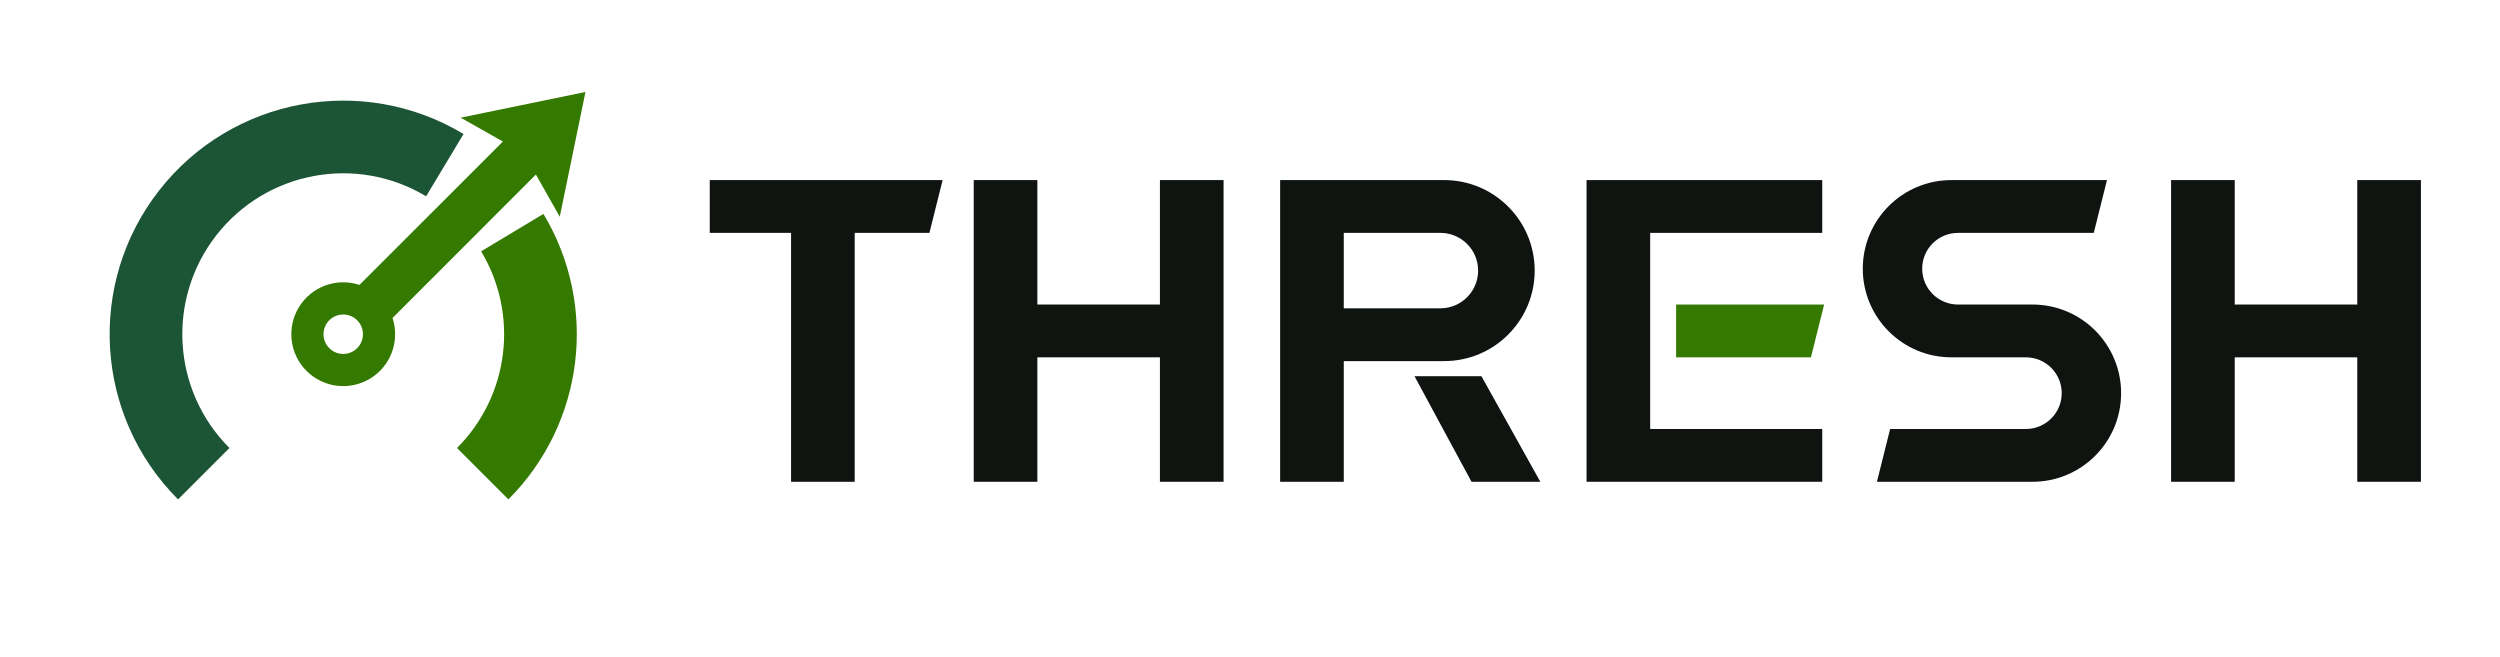
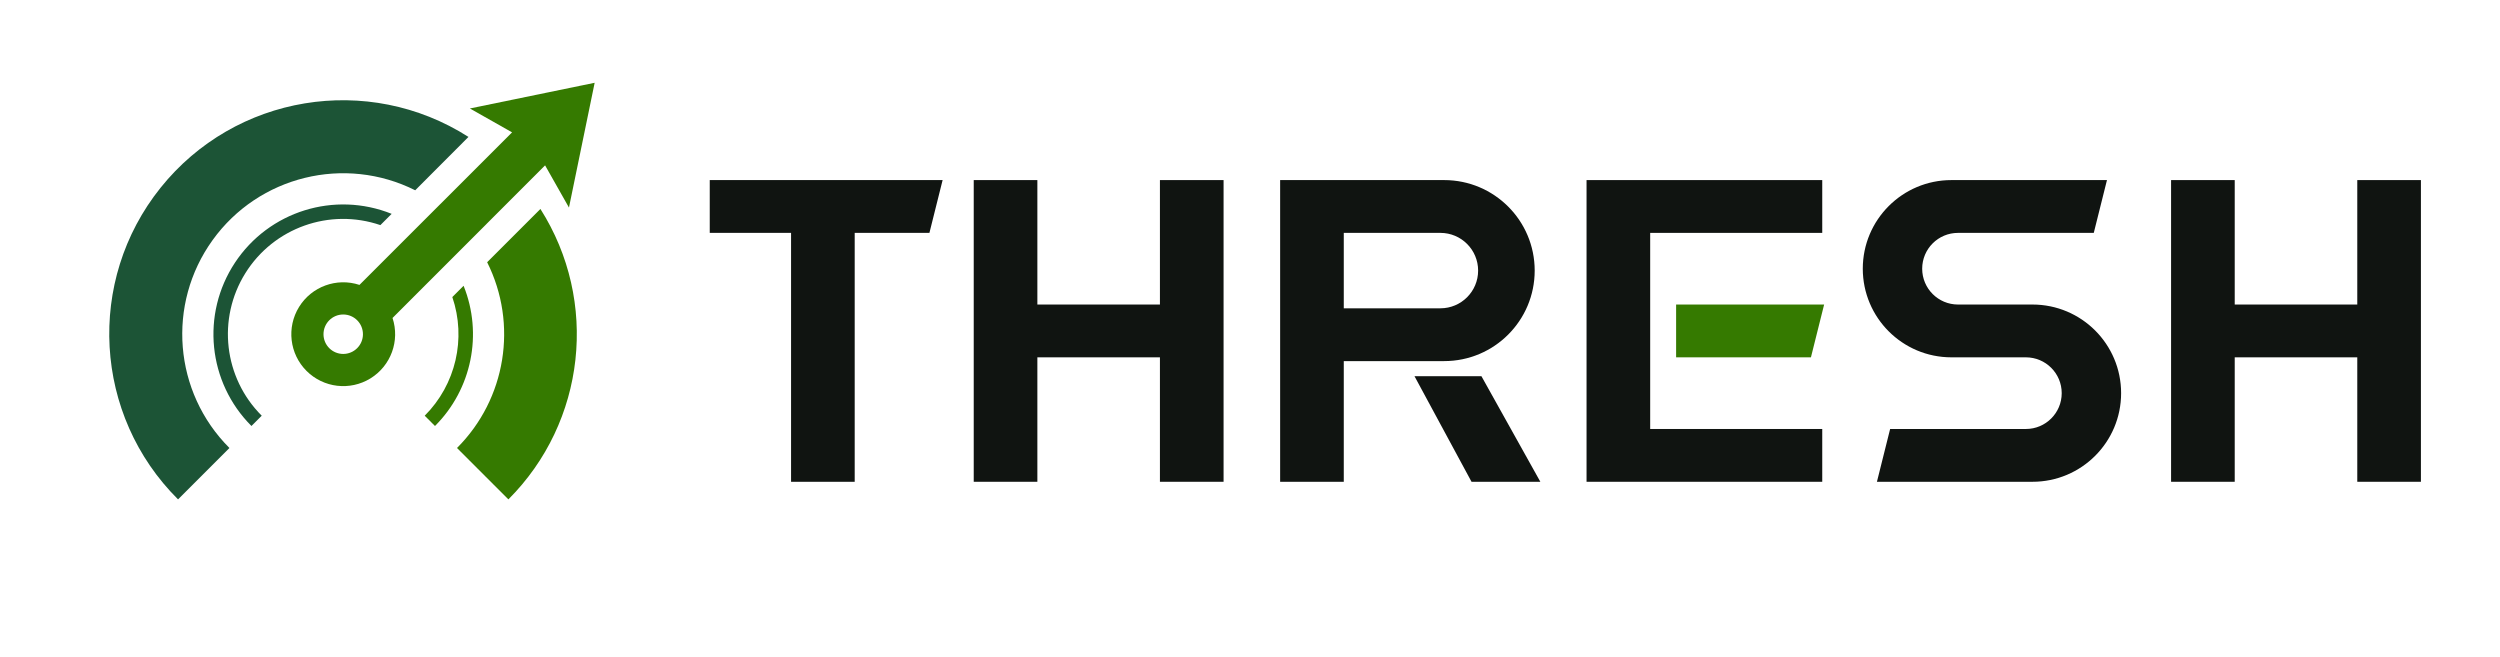
<svg xmlns="http://www.w3.org/2000/svg" viewBox="0 0 472 124" fill="none">
  <g transform="translate(6, -5.5) scale(0.98)">
-     <path d="M 28.18 101.82 A 45 45 0 0 1 83.18 31.43 L 75.97 43.43 A 31 31 0 0 0 38.08 91.92 Z" fill="#1C5436" />
-     <path d="M 98.57 46.82 A 45 45 0 0 1 91.82 101.82 L 81.92 91.92 A 31 31 0 0 0 86.57 54.03 Z" fill="#357A00" />
-     <path d="M 63.13 60.5 L 90.76 32.88 L 82.63 28.28 L 106.67 23.33 L 101.72 47.37 L 97.12 39.24 L 69.5 66.87 A 10 10 0 1 1 63.13 60.5 Z M 63.8 70 A 3.8 3.8 0 1 0 56.2 70 A 3.8 3.8 0 1 0 63.8 70 Z" fill="#357A00" fill-rule="evenodd" clip-rule="evenodd" />
+     <path d="M 28.18 101.82 A 45 45 0 0 1 84.13 31.99 L 73.87 42.27 A 31 31 0 0 0 38.08 91.92 Z M 42.32 87.68 A 25 25 0 0 1 69.33 46.81 L 67.16 48.98 A 22.2 22.2 0 0 0 44.30 85.70 Z" fill="#1C5436" />
+     <path d="M 97.99 45.87 A 45 45 0 0 1 91.82 101.82 L 81.92 91.92 A 31 31 0 0 0 87.73 56.13 Z M 83.19 60.67 A 25 25 0 0 1 77.68 87.68 L 75.70 85.70 A 22.2 22.2 0 0 0 81.02 62.84 Z" fill="#357A00" />
+     <path d="M 63.13 60.50 L 92.53 31.11 L 84.40 26.51 L 108.44 21.56 L 103.49 45.60 L 98.89 37.47 L 69.50 66.87 A 10 10 0 1 1 63.13 60.50 Z M 63.80 70.00 A 3.8 3.8 0 1 0 56.20 70.00 A 3.8 3.8 0 1 0 63.80 70.00 Z" fill="#357A00" fill-rule="evenodd" clip-rule="evenodd" />
  </g>
  <g transform="translate(134, 34) scale(0.89)">
    <g fill="#101411">
      <path d="M 0 0 H 49.4 L 46.6 11.2 H 30.75 V 64 H 17.25 V 11.2 H 0 Z" />
      <path d="M 56 0 H 69.5 V 26.4 H 95.5 V 0 H 109 V 64 H 95.5 V 37.6 H 69.5 V 64 H 56 Z" />
      <path d="M 121 0 H 155.8 A 19.2 19.2 0 0 1 155.8 38.4 H 134.5 V 64 H 121 Z M 134.5 11.2 V 27.2 H 155.0 A 8 8 0 0 0 155.0 11.2 Z" fill-rule="evenodd" clip-rule="evenodd" />
      <path d="M 149.5 41.6 H 163.7 L 176.2 64 H 161.6 Z" />
      <path d="M 186 0 H 236 V 11.2 H 199.5 V 52.8 H 236 V 64 H 186 Z" />
      <path d="M 296.4 0 L 293.6 11.2 H 264.8 A 7.6 7.6 0 0 0 264.8 26.4 H 280.6 A 18.8 18.8 0 0 1 280.6 64 H 247.6 L 250.4 52.8 H 279.2 A 7.6 7.6 0 0 0 279.2 37.6 H 263.4 A 18.8 18.8 0 0 1 263.4 0 Z" />
      <path d="M 310 0 H 323.5 V 26.4 H 349.5 V 0 H 363 V 64 H 349.5 V 37.6 H 323.5 V 64 H 310 Z" />
    </g>
    <path d="M 205 26.4 H 236.4 L 233.6 37.6 H 205 Z" fill="#357A00" />
  </g>
</svg>
